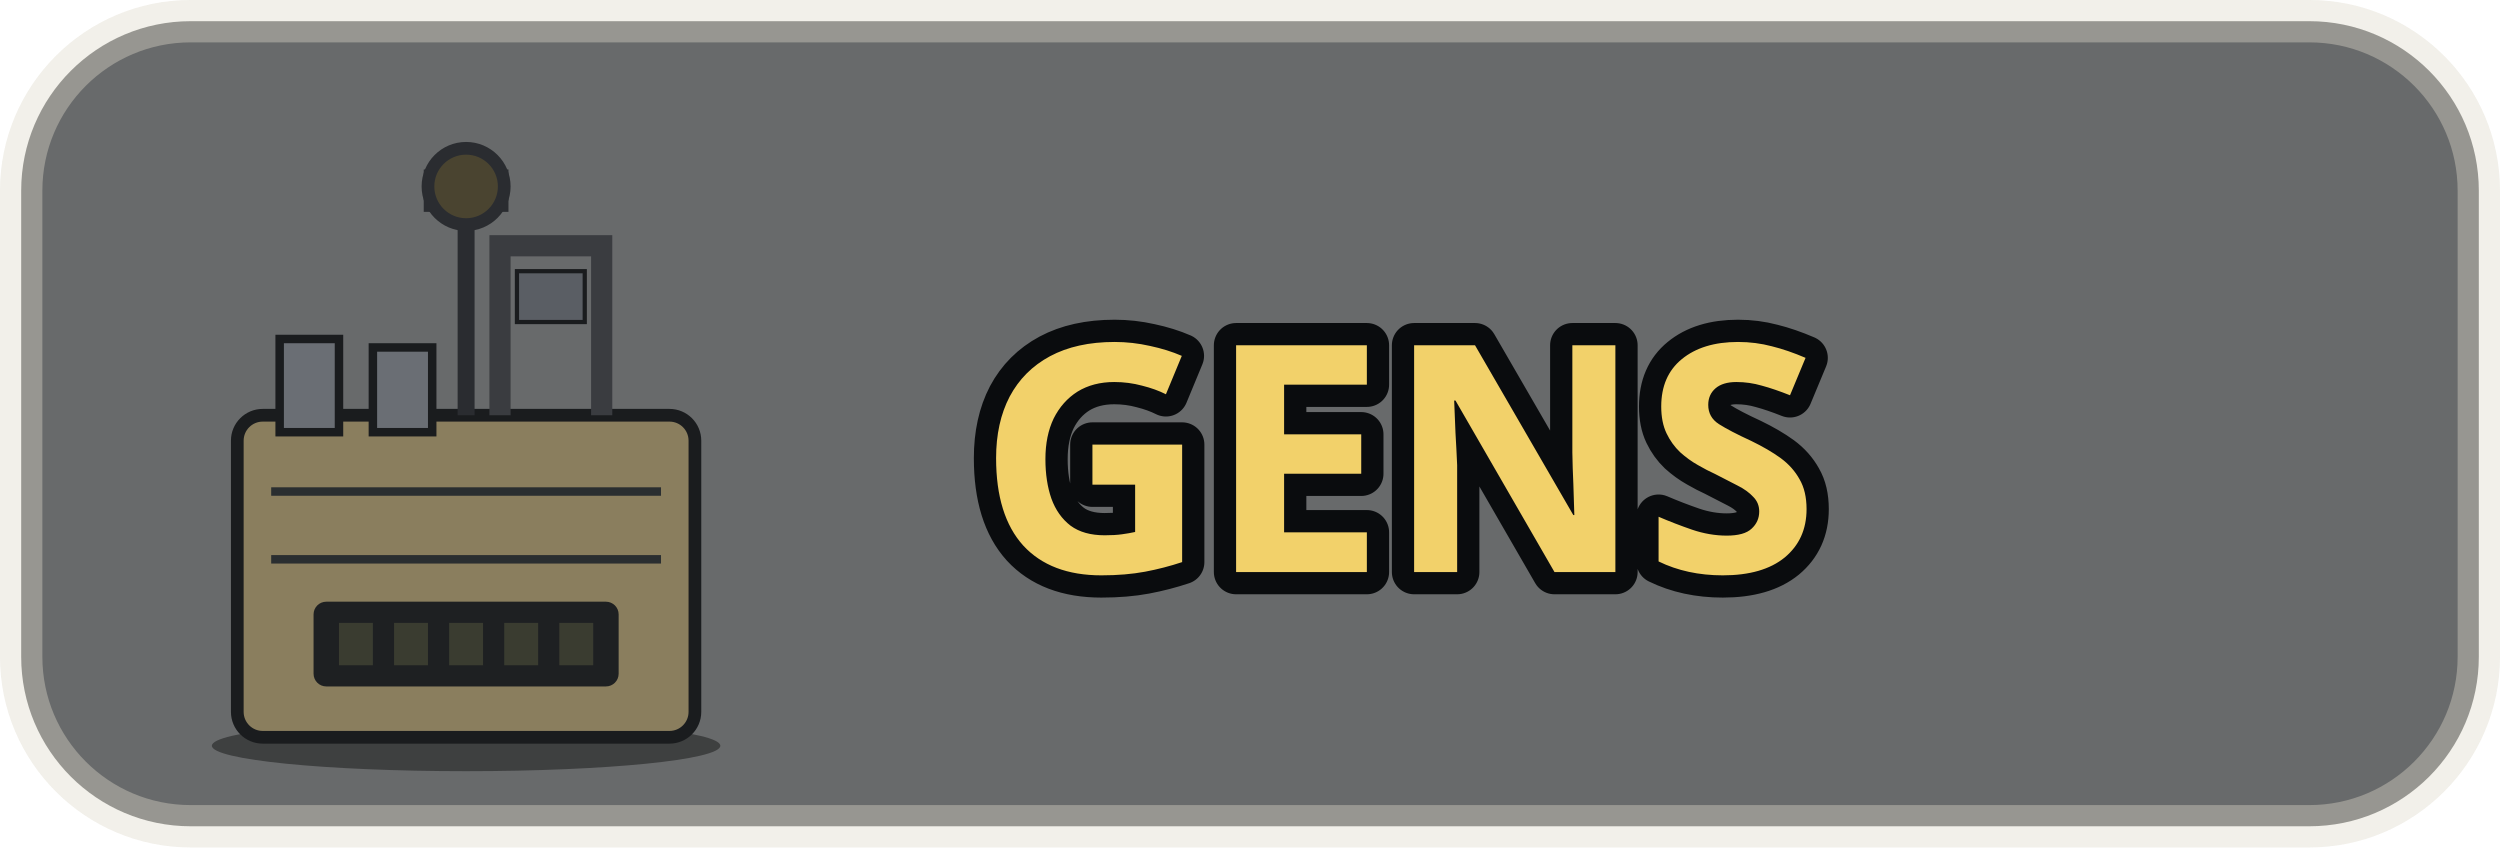
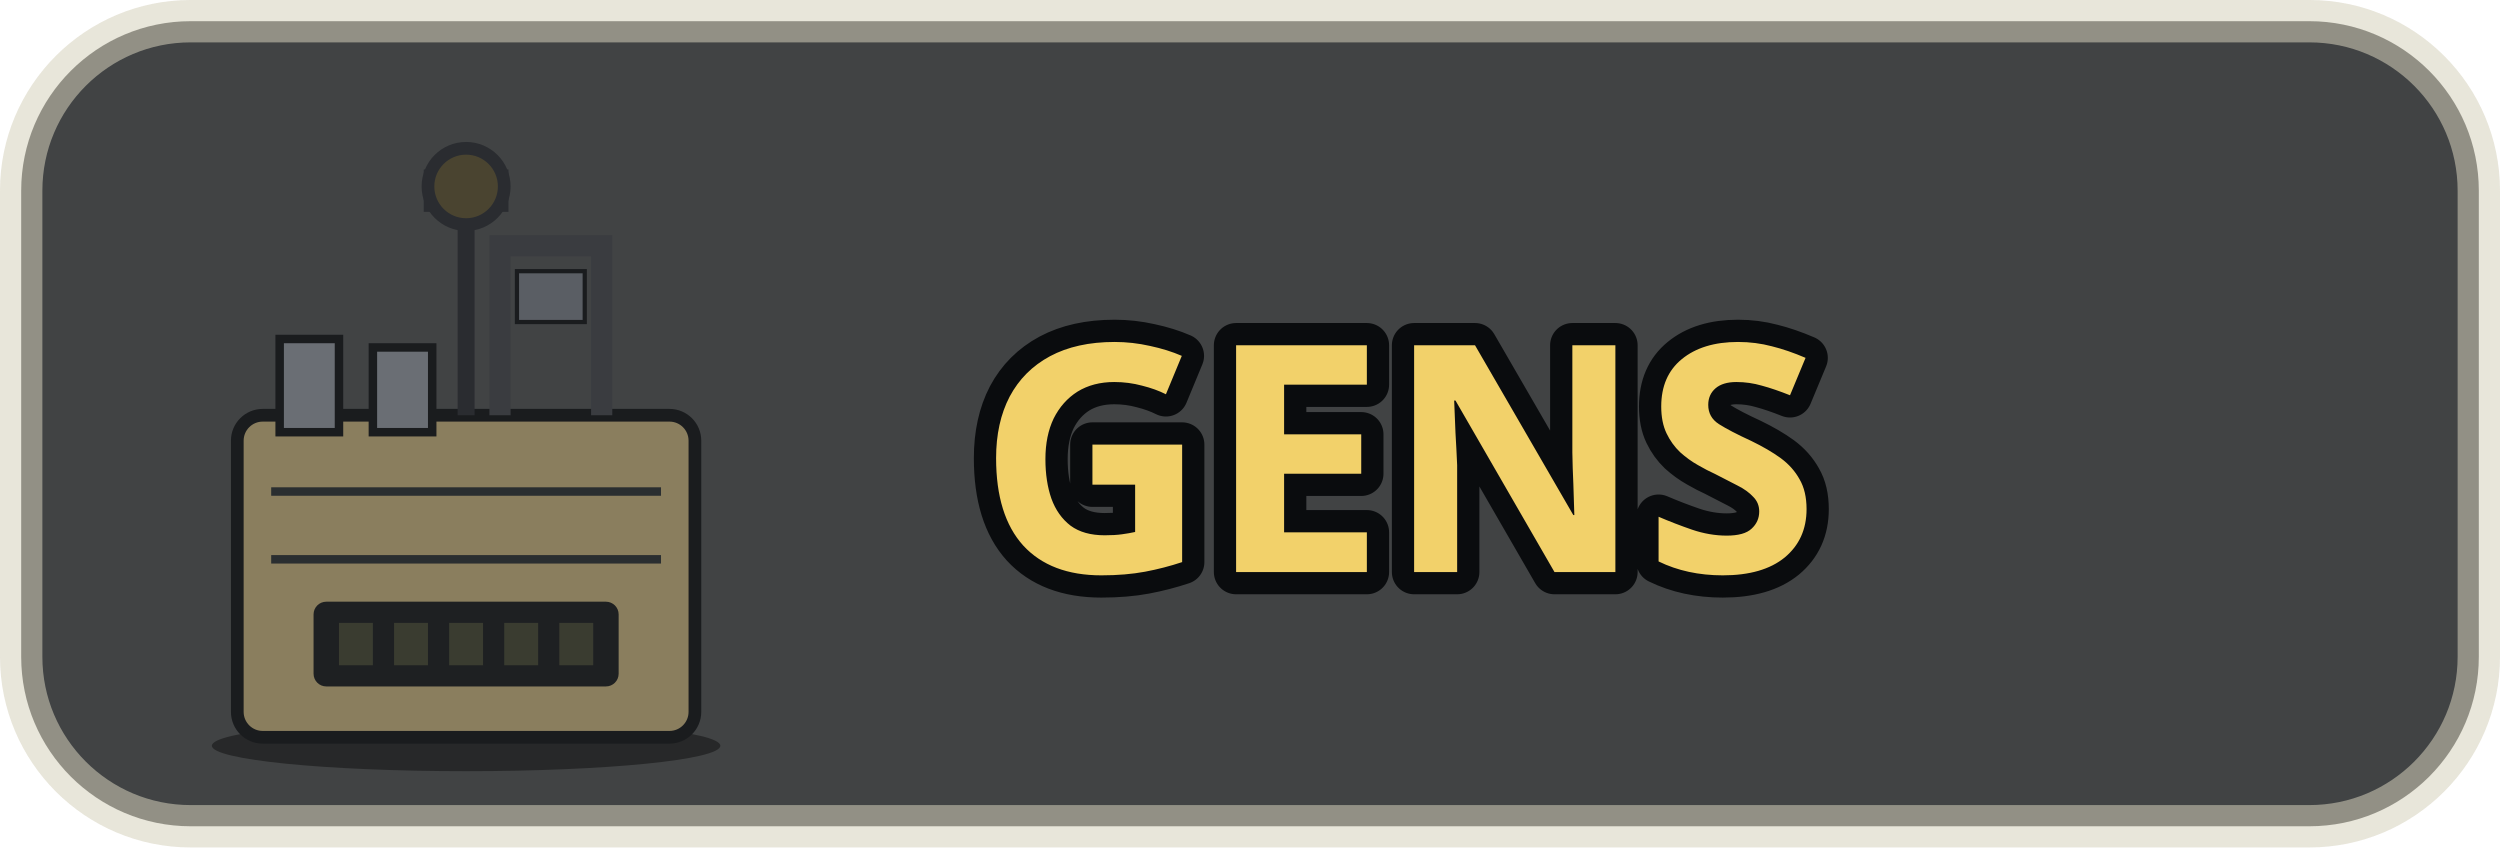
<svg xmlns="http://www.w3.org/2000/svg" width="118" height="40" viewBox="0 0 118 40">
  <defs />
-   <rect x="1" y="1" width="116" height="38" rx="8" fill="#0B0E10" opacity=".62" stroke="#C8C2A8" stroke-opacity=".4" stroke-width="2" />
+   <rect x="1" y="1" width="116" height="38" rx="8" fill="#0B0E10" opacity=".78" stroke="#C8C2A8" stroke-opacity=".55" stroke-width="2" />
  <g transform="translate(6 4) scale(0.2)">
    <ellipse cx="80" cy="156" rx="60" ry="6" fill="#000" opacity=".4" />
    <rect x="26" y="78" width="108" height="76" rx="6" fill="#8A7E5E" stroke="#1A1C1E" stroke-width="3" />
    <rect x="36" y="60" width="14" height="22" fill="#6A6E74" stroke="#1A1C1E" stroke-width="2" />
    <rect x="58" y="62" width="14" height="20" fill="#6A6E74" stroke="#1A1C1E" stroke-width="2" />
    <path d="M88 78 v-40 h24 v40" fill="none" stroke="#3A3C40" stroke-width="5" />
    <rect x="92" y="44" width="16" height="12" fill="#5A5E64" stroke="#1A1C1E" />
    <rect x="70" y="20" width="20" height="10" fill="#2A2C30" />
    <path d="M80 30 v48" stroke="#2A2C30" stroke-width="4" />
    <circle cx="80" cy="24" r="9" fill="#4A4430" stroke="#2A2C30" stroke-width="3" />
    <path d="M34 96 h92 M34 112 h92" stroke="#2A2E30" stroke-width="2" />
    <rect x="44" y="122" width="72" height="20" rx="3" fill="#1E2022" />
    <rect x="50" y="127" width="8" height="10" fill="#3A3C30" />
    <rect x="63" y="127" width="8" height="10" fill="#3A3C30" />
    <rect x="76" y="127" width="8" height="10" fill="#3A3C30" />
    <rect x="89" y="127" width="8" height="10" fill="#3A3C30" />
    <rect x="102" y="127" width="8" height="10" fill="#3A3C30" />
  </g>
  <text x="66" y="27" font-family="Sans Serif" font-weight="bold" font-size="15" text-anchor="middle" fill="#F2D16A" stroke="#0A0C0E" stroke-width="2.1" paint-order="stroke" stroke-linejoin="round">GENS</text>
</svg>
